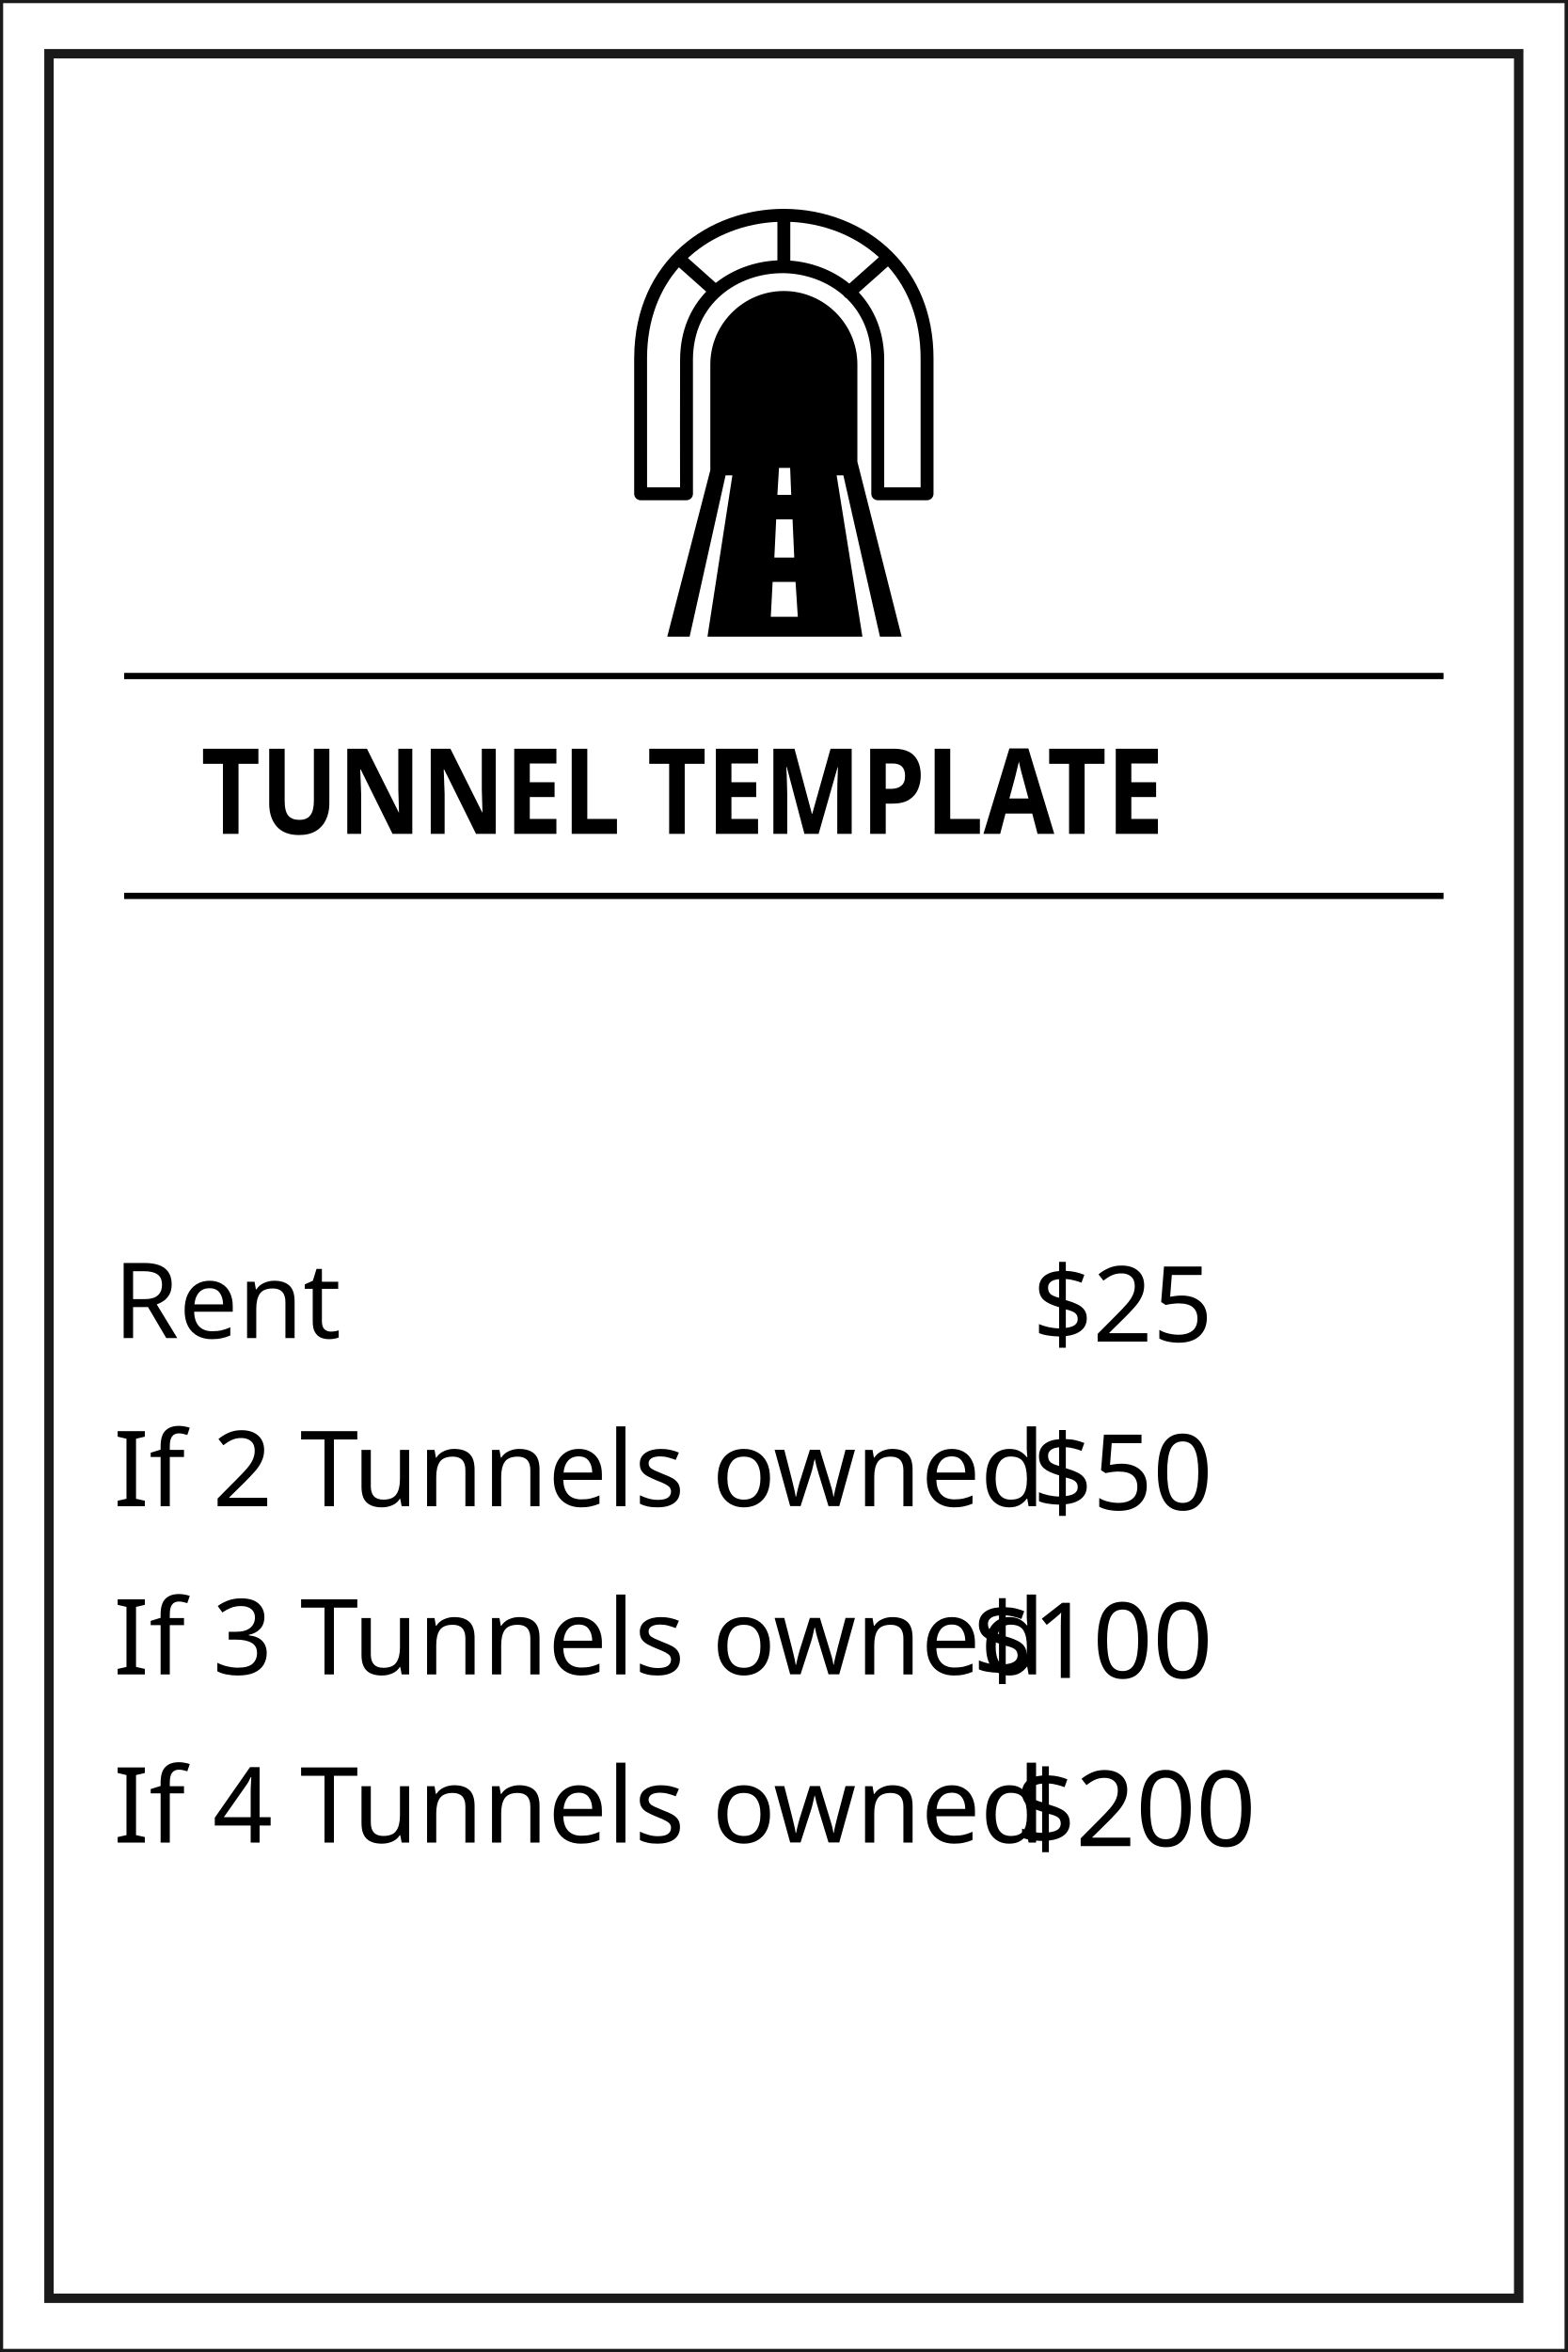
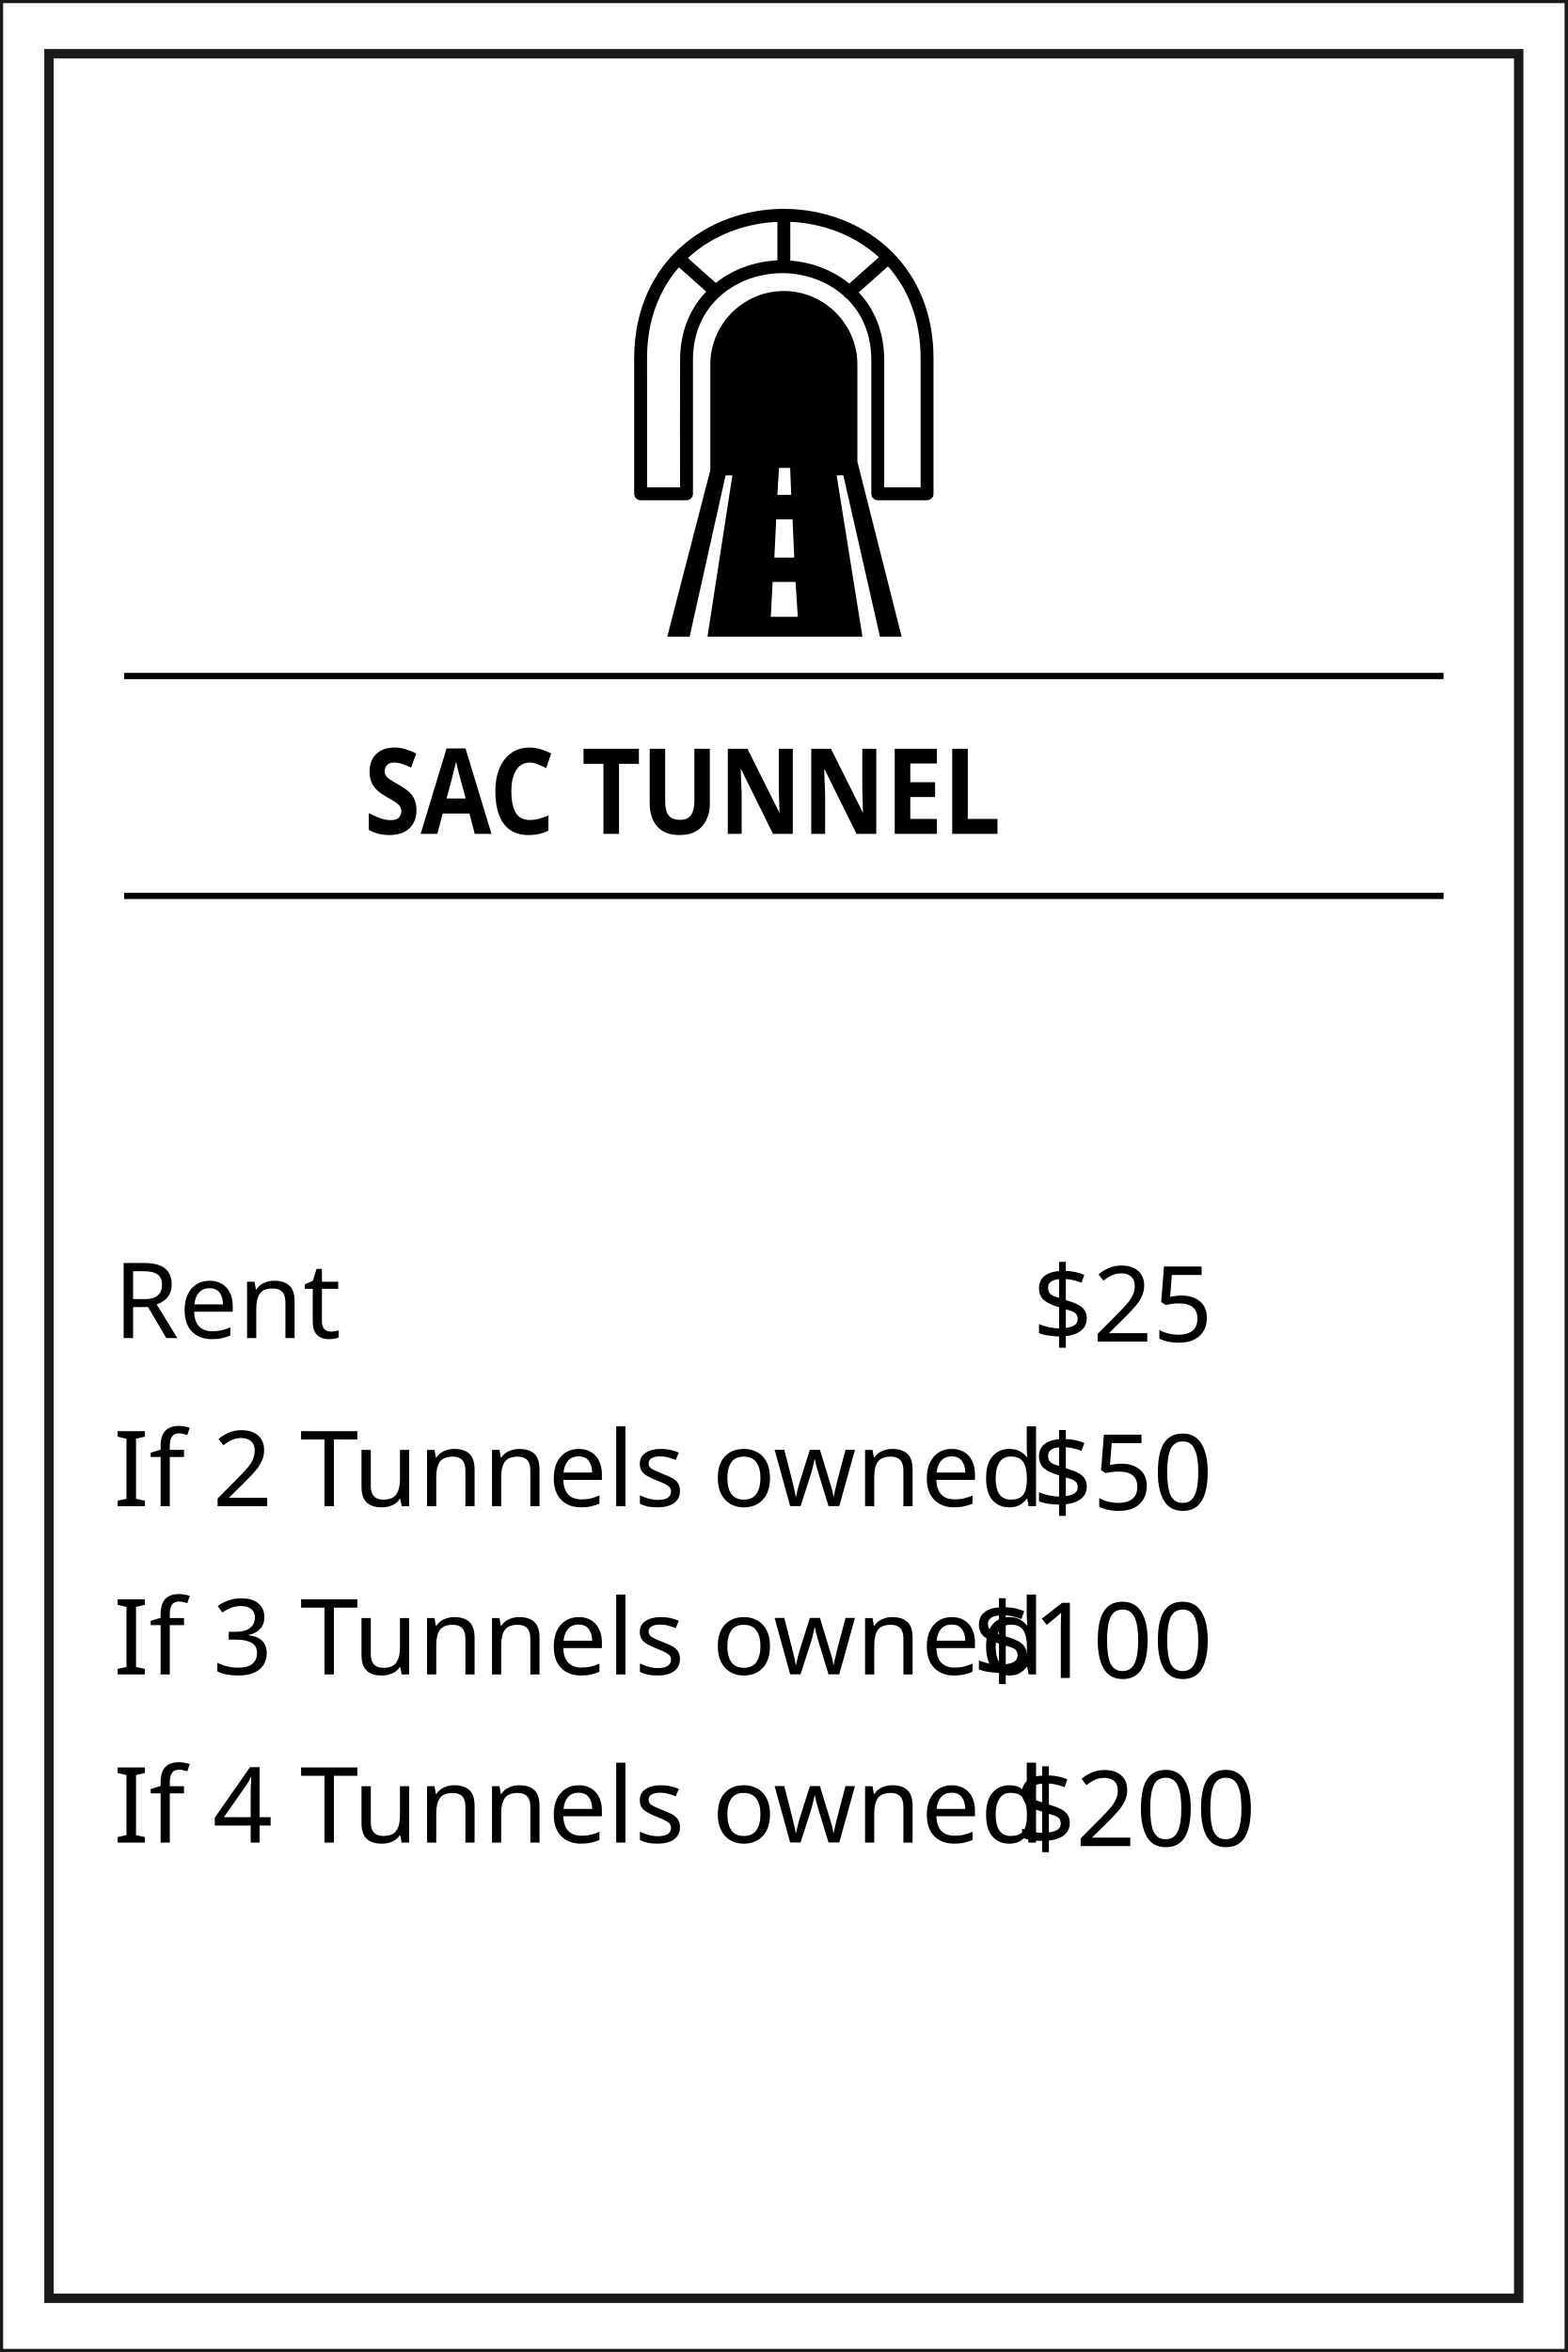
<svg xmlns="http://www.w3.org/2000/svg" width="200mm" height="300mm" viewBox="0 0 200 300" version="1.1" id="svg1" xml:space="preserve">
  <defs id="defs1">
    <rect x="640.711" y="884.551" width="91.575" height="223.402" id="rect3" />
    <linearGradient id="swatch1">
      <stop style="stop-color:#ffff00;stop-opacity:1;" offset="0" id="stop1" />
    </linearGradient>
  </defs>
  <g id="layer1">
    <rect style="fill:#ffffff;stroke:#1a1a1a;stroke-width:0.8;paint-order:markers fill stroke" id="rect2" width="200" height="300" x="0" y="0" />
    <rect style="fill:none;stroke:#1a1a1a;stroke-width:1.2;stroke-dasharray:none;paint-order:stroke fill markers" id="rect1" width="187.501" height="286.291" x="6.249" y="6.854" />
    <g id="g17" transform="translate(0.9512508,85.09581)">
      <g id="g6">
        <text xml:space="preserve" style="font-style:normal;font-weight:normal;font-size:10.583px;line-height:1.6;font-family:sans-serif;fill:#000000;fill-opacity:1;stroke:none;stroke-width:0.265" x="13.529" y="85.576" id="text1">
          <tspan id="tspan38" x="13.529" y="85.576" style="font-style:normal;font-variant:normal;font-weight:normal;font-stretch:normal;font-size:13.406px;line-height:1.6;font-family:Sans;-inkscape-font-specification:'Sans, Normal';font-variant-ligatures:normal;font-variant-caps:normal;font-variant-numeric:normal;font-variant-east-asian:normal">Rent</tspan>
          <tspan id="tspan39" x="13.529" y="107.025" style="font-style:normal;font-variant:normal;font-weight:normal;font-stretch:normal;font-size:13.406px;line-height:1.6;font-family:Sans;-inkscape-font-specification:'Sans, Normal';font-variant-ligatures:normal;font-variant-caps:normal;font-variant-numeric:normal;font-variant-east-asian:normal">If 2 Tunnels owned</tspan>
          <tspan id="tspan40" x="13.529" y="128.474" style="font-style:normal;font-variant:normal;font-weight:normal;font-stretch:normal;font-size:13.406px;line-height:1.6;font-family:Sans;-inkscape-font-specification:'Sans, Normal';font-variant-ligatures:normal;font-variant-caps:normal;font-variant-numeric:normal;font-variant-east-asian:normal">If 3 Tunnels owned</tspan>
          <tspan id="tspan44" x="13.529" y="149.923" style="font-style:normal;font-variant:normal;font-weight:normal;font-stretch:normal;font-size:13.406px;line-height:1.6;font-family:Sans;-inkscape-font-specification:'Sans, Normal';font-variant-ligatures:normal;font-variant-caps:normal;font-variant-numeric:normal;font-variant-east-asian:normal">If 4 Tunnels owned</tspan>
        </text>
        <text xml:space="preserve" style="font-style:normal;font-weight:normal;font-size:10.583px;line-height:1.6;font-family:sans-serif;text-align:end;text-anchor:end;fill:#000000;fill-opacity:1;stroke:none;stroke-width:0.265" x="184.047" y="86.026" id="text11">
          <tspan id="tspan11" style="font-style:normal;font-variant:normal;font-weight:normal;font-stretch:normal;font-size:13.406px;line-height:1.6;font-family:Sans;-inkscape-font-specification:'Sans, Normal';font-variant-ligatures:normal;font-variant-caps:normal;font-variant-numeric:normal;font-variant-east-asian:normal;text-align:end;text-anchor:end;stroke-width:0.265" x="184.047" y="86.026">$25</tspan>
          <tspan style="font-style:normal;font-variant:normal;font-weight:normal;font-stretch:normal;font-size:13.406px;line-height:1.6;font-family:Sans;-inkscape-font-specification:'Sans, Normal';font-variant-ligatures:normal;font-variant-caps:normal;font-variant-numeric:normal;font-variant-east-asian:normal;text-align:end;text-anchor:end;stroke-width:0.265" x="184.047" y="107.475" id="tspan12">$50</tspan>
          <tspan style="font-style:normal;font-variant:normal;font-weight:normal;font-stretch:normal;font-size:13.406px;line-height:1.6;font-family:Sans;-inkscape-font-specification:'Sans, Normal';font-variant-ligatures:normal;font-variant-caps:normal;font-variant-numeric:normal;font-variant-east-asian:normal;text-align:end;text-anchor:end;stroke-width:0.265" x="184.047" y="128.924" id="tspan13">$100</tspan>
          <tspan style="font-style:normal;font-variant:normal;font-weight:normal;font-stretch:normal;font-size:13.406px;line-height:1.6;font-family:Sans;-inkscape-font-specification:'Sans, Normal';font-variant-ligatures:normal;font-variant-caps:normal;font-variant-numeric:normal;font-variant-east-asian:normal;text-align:end;text-anchor:end;stroke-width:0.265" x="184.047" y="150.373" id="tspan17">$200</tspan>
        </text>
      </g>
    </g>
    <g id="g1" transform="translate(0,5.291667)">
      <path style="fill:none;stroke:#000000;stroke-width:0.8;stroke-linecap:butt;stroke-linejoin:miter;stroke-dasharray:none;stroke-opacity:1" d="M 15.84,108.98 H 184.16" id="path23" />
      <text xml:space="preserve" style="font-style:normal;font-weight:normal;font-size:14.111px;font-family:sans-serif;fill:#000000;fill-opacity:1;stroke:none;stroke-width:0.246" x="106.648" y="93.813" id="text50" transform="scale(0.9282208,1.07733)">
-         <tspan id="tspan50" style="font-weight:bold;font-size:14.111px;text-align:center;text-anchor:middle;stroke-width:0.246" x="106.648" y="93.813">TUNNEL TEMPLATE</tspan>
+         <tspan id="tspan50" style="font-weight:bold;font-size:14.111px;text-align:center;text-anchor:middle;stroke-width:0.246" x="106.648" y="93.813">SAC TUNNEL</tspan>
      </text>
      <path style="fill:none;stroke:#000000;stroke-width:0.8;stroke-linecap:butt;stroke-linejoin:miter;stroke-dasharray:none;stroke-opacity:1" d="M 15.84,80.934 H 184.16" id="path1" />
    </g>
    <g style="clip-rule:evenodd;fill-rule:evenodd;image-rendering:optimizeQuality;shape-rendering:geometricPrecision;text-rendering:geometricPrecision" id="g7" transform="matrix(0.1066688,0,0,0.1066688,80.90628,26.63854)">
      <path d="m 358,178.8 v 161.92 c 0,4.26 -3.46,7.72 -7.72,7.72 h -58.96 c -4.25,0 -7.71,-3.46 -7.71,-7.72 V 180.87 c 0,-31.61 -11.58,-56.19 -29.14,-73.43 l -0.59,-0.57 a 7.845,7.845 0 0 1 -2.55,-1.89 c -0.37,-0.42 -0.69,-0.87 -0.96,-1.34 -19.6,-17.18 -45.5,-26.2 -71.04,-26.72 L 179,76.93 178.39,76.91 177.61,76.9 177,76.93 c -26.14,0 -52.81,8.88 -72.94,26.25 -20.02,17.28 -33.62,43.08 -33.78,77.04 l 0.02,160.5 c 0,4.26 -3.45,7.72 -7.71,7.72 H 7.72 C 3.46,348.44 0,344.98 0,340.72 V 178.8 l 0.03,-1.12 C 0.33,119.4 22.84,74.98 56.46,45.08 90,15.25 134.56,0 179.05,0 l 0.15,0.01 h 0.21 L 180,0.03 C 227.47,0.27 274.87,17.86 308.82,51.96 338.6,81.88 358,124.37 358,178.8 Z M 39.55,511.55 91.06,312.51 V 186.19 c 0,-48.37 39.57,-87.94 87.94,-87.94 48.37,0 87.95,39.57 87.95,87.94 V 302.28 L 319.9,511.55 H 293.93 L 250.2,318.68 h -8.06 l 30.87,192.87 H 87.66 l 29.8,-192.87 h -8.15 L 66.32,511.55 Z M 64.25,58.83 97.62,88.55 c 21.02,-16.7 47.43,-25.78 73.67,-26.93 V 15.57 c -38.25,1.68 -75.9,15.51 -104.58,41.02 -0.83,0.74 -1.65,1.49 -2.46,2.24 z M 86.16,98.98 53.51,69.91 C 30.39,96.4 15.63,132.45 15.4,177.71 l 0.03,155.3 h 39.44 c 0,-50.94 -0.19,-101.94 0.04,-152.85 0.17,-34.36 12.45,-61.53 31.25,-81.18 z M 186.72,15.57 v 46.32 c 25.3,1.89 50.49,11.14 70.58,27.46 L 292.7,57.83 C 263.83,31.49 225.57,17.22 186.72,15.57 Z m 116.83,53.24 -34.93,31.1 c 18.46,19.74 30.42,46.85 30.42,80.96 v 152.14 h 43.53 V 178.8 c 0,-46.43 -15.19,-83.22 -39.02,-109.99 z M 173.21,309.75 h 13.33 l 1.29,32.25 h -16.57 l 1.41,-23.32 z m -3.37,61.55 h 19.57 l 2.04,45.72 h -23.81 z m -4.25,74.82 h 27.4 l 2.71,41.68 h -32.31 z" id="path1-5" />
    </g>
  </g>
</svg>
